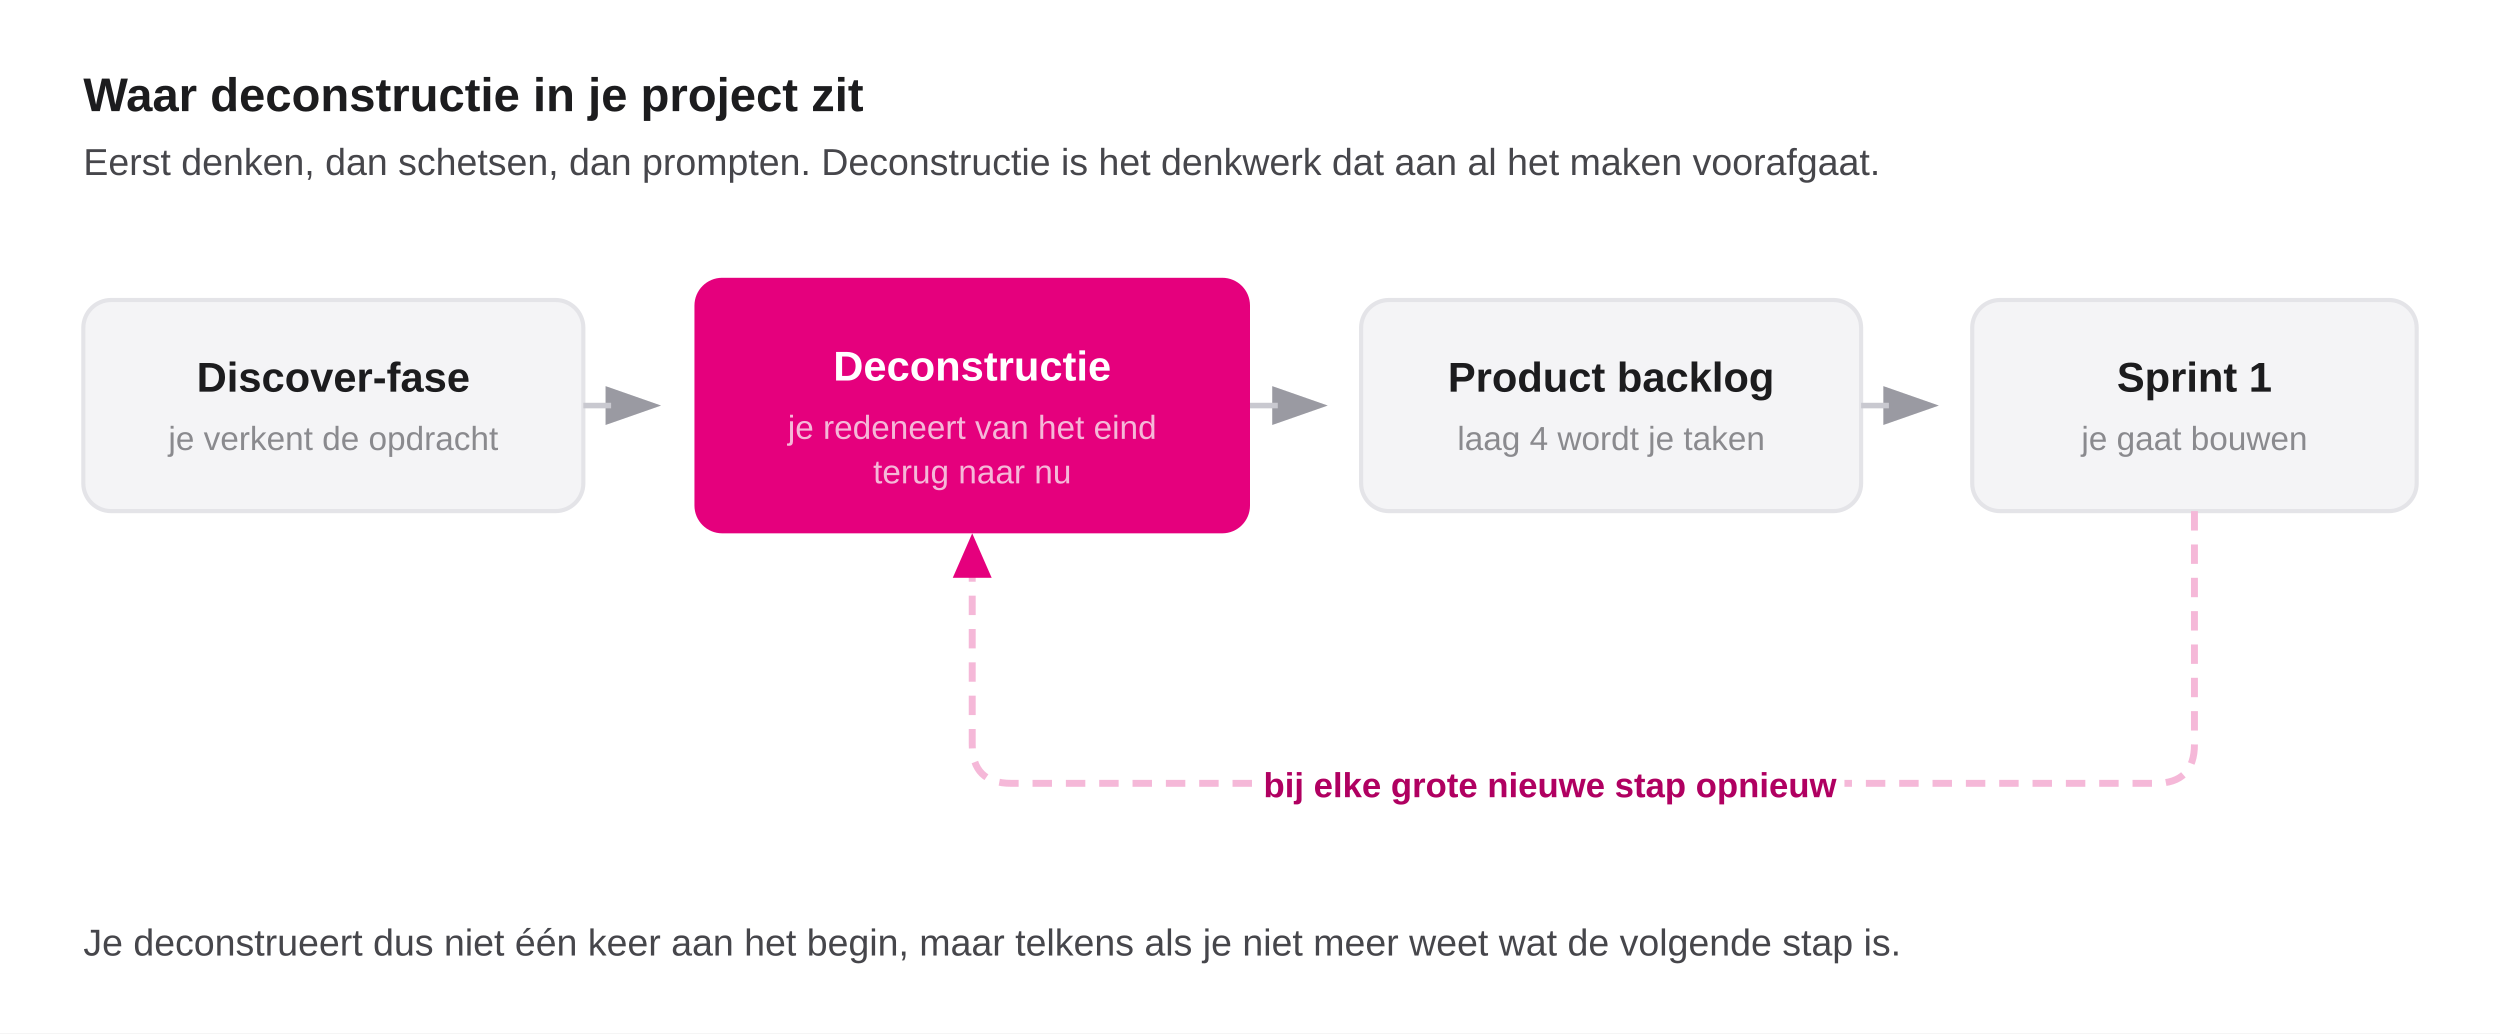
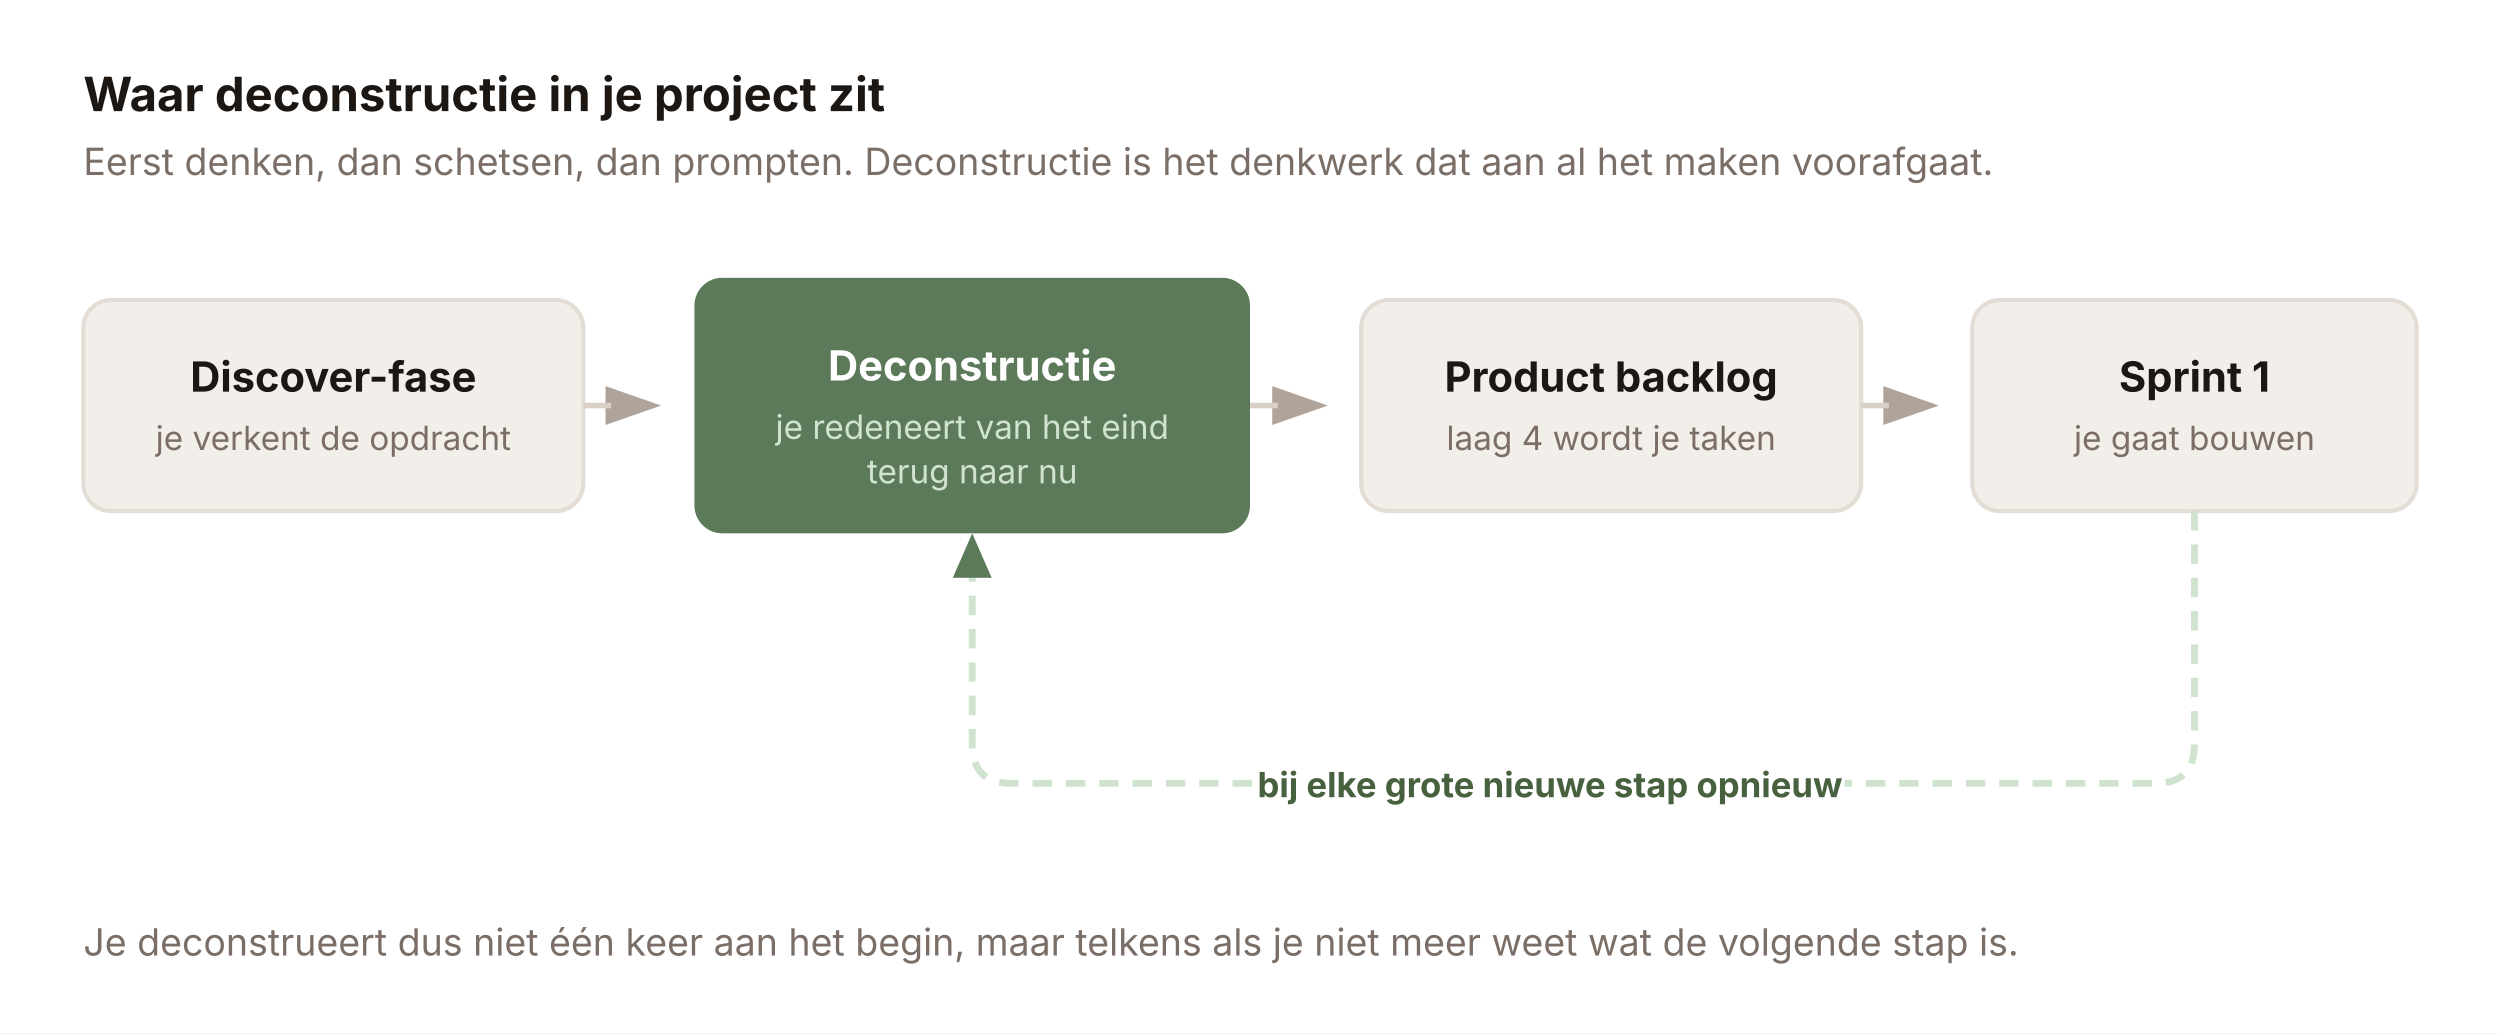
<svg xmlns="http://www.w3.org/2000/svg" viewBox="0 0 900 372" width="900" height="372" role="img" aria-labelledby="t3 d3">
  <style>
-   .t{font-family:Arial,Helvetica,sans-serif}
-   .kop{font-size:17px;font-weight:bold;fill:#1C1C1E}
-   .sub{font-size:13.5px;fill:#46464B}
-   .bx{font-size:15px;font-weight:bold;fill:#1C1C1E}
+   .t{font-family:Inter,-apple-system,'Segoe UI',Roboto,Helvetica,Arial,sans-serif}
+   .kop{font-size:17px;font-weight:bold;fill:#1C1713}
+   .sub{font-size:13.5px;fill:#7A6E66}
+   .bx{font-size:15px;font-weight:bold;fill:#1C1713}
  .bxw{font-size:15px;font-weight:bold;fill:#FFFFFF}
-   .kl{font-size:12px;fill:#8A8A8E}
-   .klw{font-size:12px;fill:#F5B8D8}
-   .terug{font-size:12.5px;font-weight:bold;fill:#B00061}
+   .kl{font-size:12px;fill:#7A6E66}
+   .klw{font-size:12px;fill:#D0E3CF}
+   .terug{font-size:12.5px;font-weight:bold;fill:#47613F}
</style>
  <rect width="900" height="372" fill="#FFFFFF" />
  <text class="t kop" x="30" y="40">Waar deconstructie in je project zit</text>
  <text class="t sub" x="30" y="63">Eerst denken, dan schetsen, dan prompten. Deconstructie is het denkwerk dat aan al het maken voorafgaat.</text>
  <g class="t">
-     <rect x="30" y="108" width="180" height="76" rx="10" fill="#F4F4F6" stroke="#E4E4E8" stroke-width="1.5" />
+     <rect x="30" y="108" width="180" height="76" rx="10" fill="#F2EEE9" stroke="#E4DDD6" stroke-width="1.5" />
    <text class="bx" x="120" y="141" text-anchor="middle">Discover-fase</text>
    <text class="kl" x="120" y="162" text-anchor="middle">je verkent de opdracht</text>
-     <rect x="250" y="100" width="200" height="92" rx="10" fill="#E5007D" />
+     <rect x="250" y="100" width="200" height="92" rx="10" fill="#5C7A5A" />
    <text class="bxw" x="350" y="137" text-anchor="middle">Deconstructie</text>
    <text class="klw" x="350" y="158" text-anchor="middle">je redeneert van het eind</text>
    <text class="klw" x="350" y="174" text-anchor="middle">terug naar nu</text>
-     <rect x="490" y="108" width="180" height="76" rx="10" fill="#F4F4F6" stroke="#E4E4E8" stroke-width="1.5" />
+     <rect x="490" y="108" width="180" height="76" rx="10" fill="#F2EEE9" stroke="#E4DDD6" stroke-width="1.5" />
    <text class="bx" x="580" y="141" text-anchor="middle">Product backlog</text>
    <text class="kl" x="580" y="162" text-anchor="middle">laag 4 wordt je taken</text>
-     <rect x="710" y="108" width="160" height="76" rx="10" fill="#F4F4F6" stroke="#E4E4E8" stroke-width="1.5" />
+     <rect x="710" y="108" width="160" height="76" rx="10" fill="#F2EEE9" stroke="#E4DDD6" stroke-width="1.5" />
    <text class="bx" x="790" y="141" text-anchor="middle">Sprint 1</text>
    <text class="kl" x="790" y="162" text-anchor="middle">je gaat bouwen</text>
-     <g fill="#9A9AA2">
+     <g fill="#B0A49A">
      <polygon points="238,146 218,139 218,153" />
      <polygon points="478,146 458,139 458,153" />
      <polygon points="698,146 678,139 678,153" />
    </g>
-     <g stroke="#C9C9D0" stroke-width="2">
+     <g stroke="#D9D0C8" stroke-width="2">
      <line x1="210" y1="146" x2="220" y2="146" />
      <line x1="450" y1="146" x2="460" y2="146" />
      <line x1="670" y1="146" x2="680" y2="146" />
    </g>
  </g>
  <g class="t">
-     <path d="M790 184 L790 268 Q790 282 776 282 L364 282 Q350 282 350 268 L350 200" fill="none" stroke="#F5B8D8" stroke-width="2.5" stroke-dasharray="7 5" />
-     <polygon points="350,192 343,208 357,208" fill="#E5007D" />
+     <path d="M790 184 L790 268 Q790 282 776 282 L364 282 Q350 282 350 268 L350 200" fill="none" stroke="#D0E3CF" stroke-width="2.5" stroke-dasharray="7 5" />
+     <polygon points="350,192 343,208 357,208" fill="#5C7A5A" />
    <rect x="452" y="266" width="212" height="32" rx="8" fill="#FFFFFF" />
    <text class="terug" x="558" y="287" text-anchor="middle">bij elke grote nieuwe stap opnieuw</text>
  </g>
  <text class="t sub" x="30" y="344">Je deconstrueert dus niet één keer aan het begin, maar telkens als je niet meer weet wat de volgende stap is.</text>
</svg>
